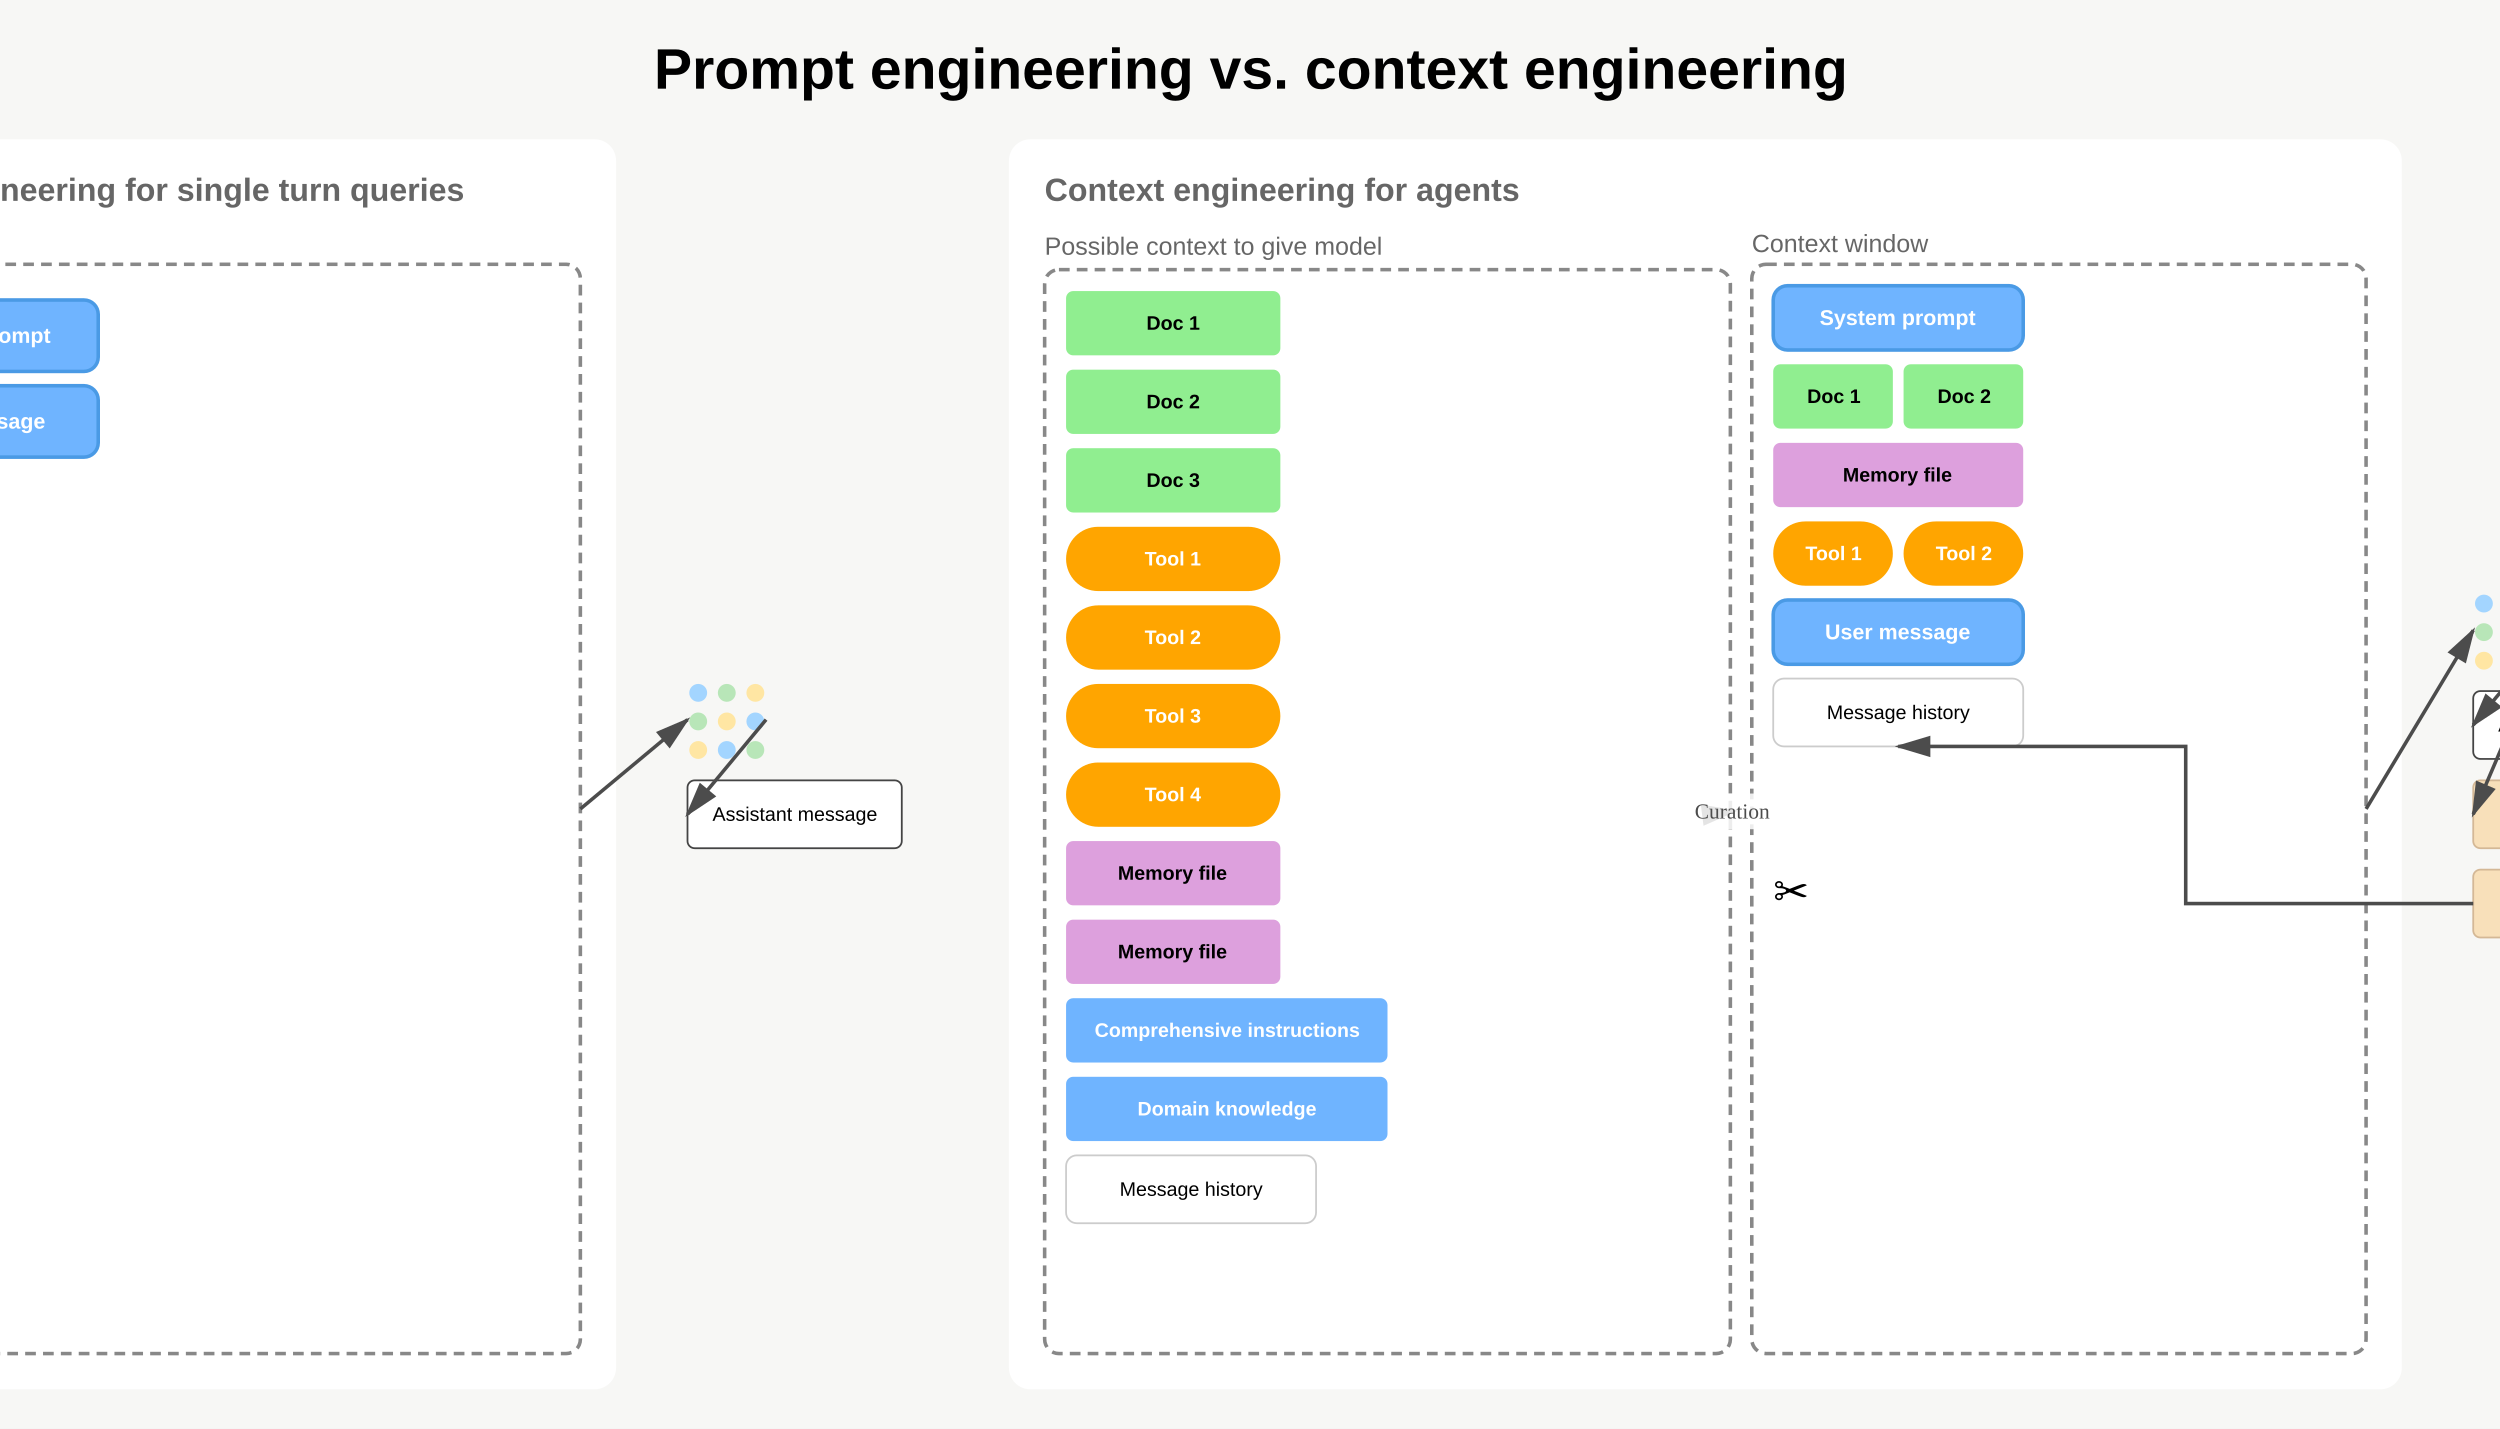
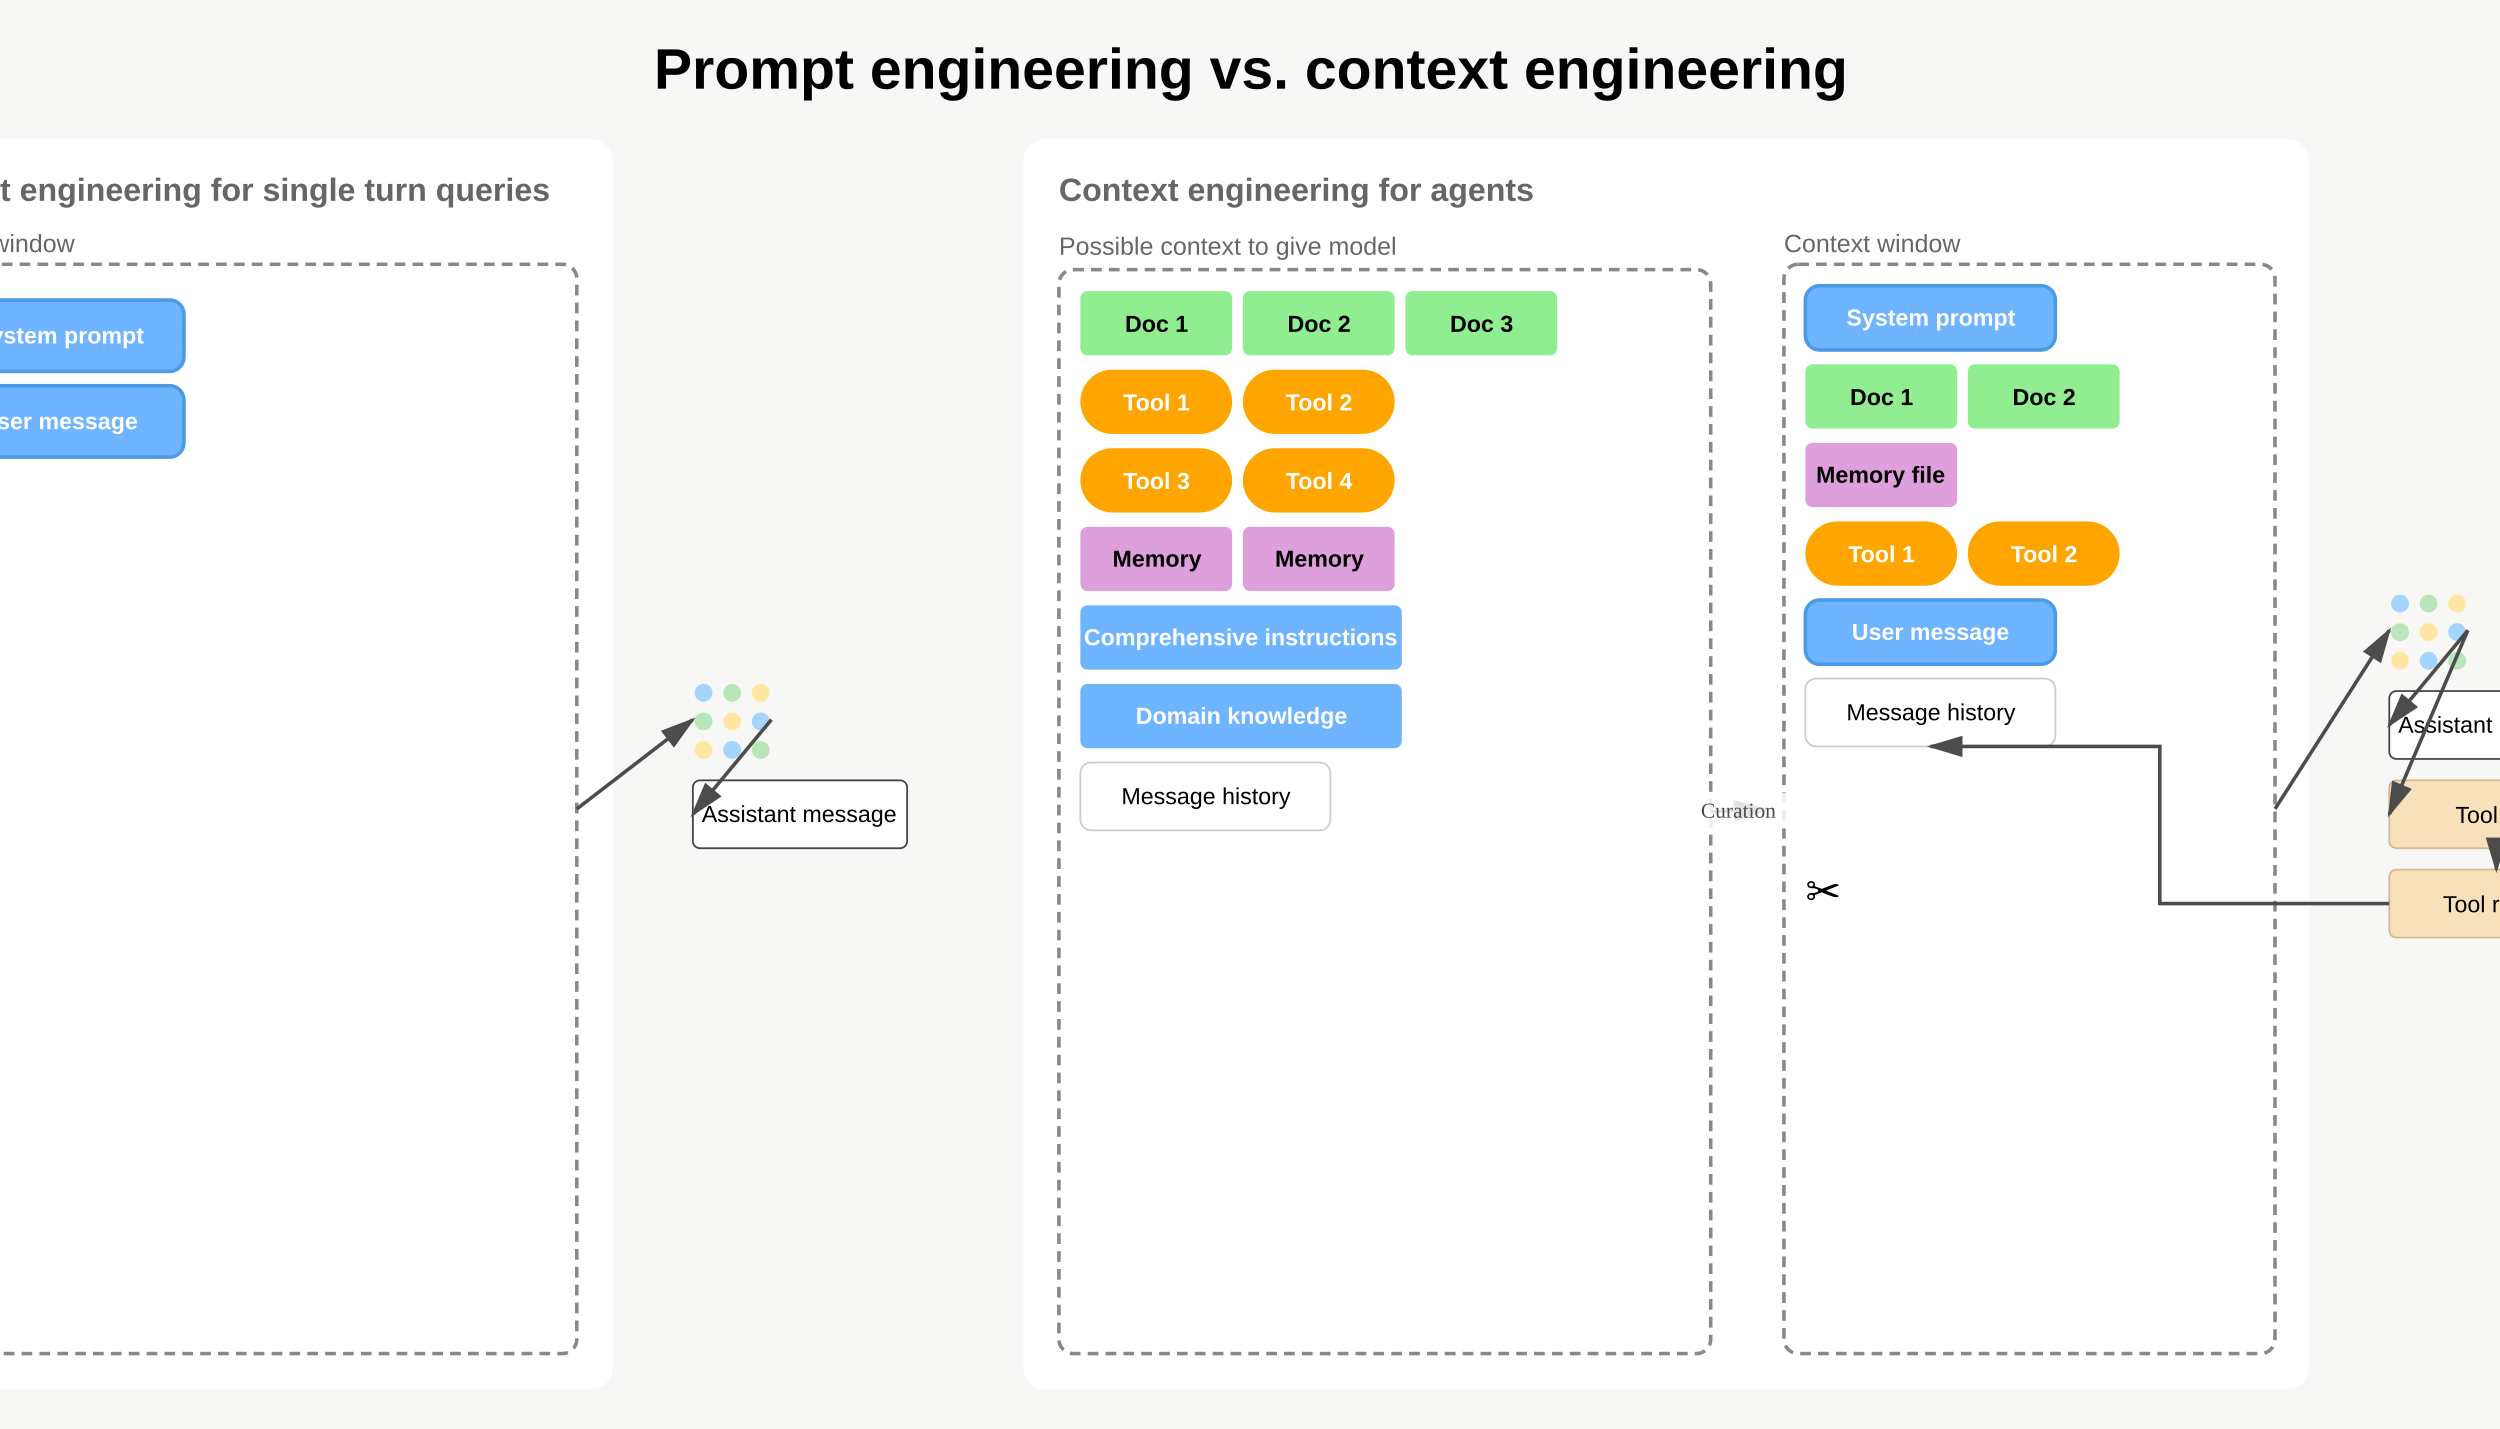
<svg xmlns="http://www.w3.org/2000/svg" width="1400" height="800" viewBox="0 0 1400 800">
  <defs>
    <marker id="arrow-4c4c4c" markerWidth="10" markerHeight="10" refX="9" refY="3" orient="auto">
      <polygon points="0 0, 10 3, 0 6" fill="#4c4c4c" />
    </marker>
    <marker id="arrow-tail-4c4c4c" markerWidth="10" markerHeight="10" refX="1" refY="3" orient="auto">
      <polygon points="10 0, 0 3, 10 6" fill="#4c4c4c" />
    </marker>
  </defs>
  <rect width="1400" height="800" fill="#f7f7f5" />
  <rect x="0" y="0" width="1400" height="800" fill="#f7f7f5" />
  <text x="700.5" y="49.667" font-size="32" font-family="Arial, sans-serif" fill="#000000" font-weight="bold" text-anchor="middle">Prompt engineering vs. context engineering</text>
-   <rect x="-125" y="78" width="470" height="700" fill="#ffffff" rx="12" />
-   <text x="-105" y="112.5" font-size="18" font-family="Arial, sans-serif" fill="#666666" font-weight="bold" text-anchor="start">Prompt engineering for single turn queries</text>
-   <text x="-105" y="141.167" font-size="14" font-family="Arial, sans-serif" fill="#666666" font-weight="normal" text-anchor="start">Context window</text>
-   <rect x="-105" y="148" width="430" height="610" fill="transparent" stroke="#888888" stroke-width="2" stroke-dasharray="6 4" rx="8" />
-   <rect x="-85" y="168" width="140" height="40" fill="#6fb4ff" stroke="#4a9ae5" stroke-width="2" rx="8" />
-   <text x="-59" y="192" font-size="12" font-family="Arial, sans-serif" fill="#ffffff" font-weight="bold" text-anchor="start">System prompt</text>
-   <rect x="-85" y="216" width="140" height="40" fill="#6fb4ff" stroke="#4a9ae5" stroke-width="2" rx="8" />
-   <text x="-56" y="240" font-size="12" font-family="Arial, sans-serif" fill="#ffffff" font-weight="bold" text-anchor="start">User message</text>
-   <text x="-85" y="395.5" font-size="24" font-family="Arial, sans-serif" fill="black" font-weight="normal" text-anchor="start">✂️</text>
-   <rect x="386" y="383" width="10" height="10" fill="#a3d5ff" rx="5" />
-   <rect x="402" y="383" width="10" height="10" fill="#b8e6b8" rx="5" />
-   <rect x="418" y="383" width="10" height="10" fill="#ffe6a3" rx="5" />
-   <rect x="386" y="399" width="10" height="10" fill="#b8e6b8" rx="5" />
-   <rect x="402" y="399" width="10" height="10" fill="#ffe6a3" rx="5" />
-   <rect x="418" y="399" width="10" height="10" fill="#a3d5ff" rx="5" />
-   <rect x="386" y="415" width="10" height="10" fill="#ffe6a3" rx="5" />
-   <rect x="402" y="415" width="10" height="10" fill="#a3d5ff" rx="5" />
-   <rect x="418" y="415" width="10" height="10" fill="#b8e6b8" rx="5" />
-   <rect x="385" y="437" width="120" height="38" fill="#ffffff" stroke="#444444" stroke-width="1" rx="4" />
-   <text x="399" y="459.667" font-size="11" font-family="Arial, sans-serif" fill="black" font-weight="normal" text-anchor="start">Assistant message</text>
-   <rect x="565" y="78" width="780" height="700" fill="#ffffff" rx="12" />
-   <text x="585" y="112.5" font-size="18" font-family="Arial, sans-serif" fill="#666666" font-weight="bold" text-anchor="start">Context engineering for agents</text>
-   <text x="585" y="142.667" font-size="14" font-family="Arial, sans-serif" fill="#666666" font-weight="normal" text-anchor="start">Possible context to give model</text>
-   <rect x="585" y="151" width="384" height="607" fill="transparent" stroke="#888888" stroke-width="2" stroke-dasharray="6 4" rx="8" />
-   <rect x="597" y="163" width="120" height="36" fill="#90EE90" rx="4" />
-   <text x="642" y="184.667" font-size="11" font-family="Arial, sans-serif" fill="black" font-weight="bold" text-anchor="start">Doc 1</text>
-   <rect x="597" y="207" width="120" height="36" fill="#90EE90" rx="4" />
-   <text x="642" y="228.667" font-size="11" font-family="Arial, sans-serif" fill="black" font-weight="bold" text-anchor="start">Doc 2</text>
-   <rect x="597" y="251" width="120" height="36" fill="#90EE90" rx="4" />
-   <text x="642" y="272.667" font-size="11" font-family="Arial, sans-serif" fill="black" font-weight="bold" text-anchor="start">Doc 3</text>
-   <rect x="597" y="295" width="120" height="36" fill="#FFA500" rx="18" />
-   <text x="641" y="316.667" font-size="11" font-family="Arial, sans-serif" fill="#ffffff" font-weight="bold" text-anchor="start">Tool 1</text>
-   <rect x="597" y="339" width="120" height="36" fill="#FFA500" rx="18" />
-   <text x="641" y="360.667" font-size="11" font-family="Arial, sans-serif" fill="#ffffff" font-weight="bold" text-anchor="start">Tool 2</text>
-   <rect x="597" y="383" width="120" height="36" fill="#FFA500" rx="18" />
-   <text x="641" y="404.667" font-size="11" font-family="Arial, sans-serif" fill="#ffffff" font-weight="bold" text-anchor="start">Tool 3</text>
-   <rect x="597" y="427" width="120" height="36" fill="#FFA500" rx="18" />
-   <text x="641" y="448.667" font-size="11" font-family="Arial, sans-serif" fill="#ffffff" font-weight="bold" text-anchor="start">Tool 4</text>
-   <rect x="597" y="471" width="120" height="36" fill="#DDA0DD" rx="4" />
-   <text x="626" y="492.667" font-size="11" font-family="Arial, sans-serif" fill="black" font-weight="bold" text-anchor="start">Memory file</text>
-   <rect x="597" y="515" width="120" height="36" fill="#DDA0DD" rx="4" />
-   <text x="626" y="536.667" font-size="11" font-family="Arial, sans-serif" fill="black" font-weight="bold" text-anchor="start">Memory file</text>
-   <rect x="597" y="559" width="180" height="36" fill="#6fb4ff" rx="4" />
-   <text x="613" y="580.667" font-size="11" font-family="Arial, sans-serif" fill="#ffffff" font-weight="bold" text-anchor="start">Comprehensive instructions</text>
-   <rect x="597" y="603" width="180" height="36" fill="#6fb4ff" rx="4" />
-   <text x="637" y="624.667" font-size="11" font-family="Arial, sans-serif" fill="#ffffff" font-weight="bold" text-anchor="start">Domain knowledge</text>
-   <rect x="597" y="647" width="140" height="38" fill="#ffffff" stroke="#cccccc" stroke-width="1" rx="6" />
-   <text x="627" y="669.667" font-size="11" font-family="Arial, sans-serif" fill="black" font-weight="normal" text-anchor="start">Message history</text>
-   <text x="981" y="141.167" font-size="14" font-family="Arial, sans-serif" fill="#666666" font-weight="normal" text-anchor="start">Context window</text>
-   <rect x="981" y="148" width="344" height="610" fill="transparent" stroke="#888888" stroke-width="2" stroke-dasharray="6 4" rx="8" />
-   <rect x="993" y="160" width="140" height="36" fill="#6fb4ff" stroke="#4a9ae5" stroke-width="2" rx="8" />
-   <text x="1019" y="182" font-size="12" font-family="Arial, sans-serif" fill="#ffffff" font-weight="bold" text-anchor="start">System prompt</text>
-   <rect x="993" y="204" width="67" height="36" fill="#90EE90" rx="4" />
-   <text x="1012" y="225.667" font-size="11" font-family="Arial, sans-serif" fill="black" font-weight="bold" text-anchor="start">Doc 1</text>
-   <rect x="1066" y="204" width="67" height="36" fill="#90EE90" rx="4" />
-   <text x="1085" y="225.667" font-size="11" font-family="Arial, sans-serif" fill="black" font-weight="bold" text-anchor="start">Doc 2</text>
-   <rect x="993" y="248" width="140" height="36" fill="#DDA0DD" rx="4" />
-   <text x="1032" y="269.667" font-size="11" font-family="Arial, sans-serif" fill="black" font-weight="bold" text-anchor="start">Memory file</text>
-   <rect x="993" y="292" width="67" height="36" fill="#FFA500" rx="18" />
-   <text x="1011" y="313.667" font-size="11" font-family="Arial, sans-serif" fill="#ffffff" font-weight="bold" text-anchor="start">Tool 1</text>
-   <rect x="1066" y="292" width="67" height="36" fill="#FFA500" rx="18" />
-   <text x="1084" y="313.667" font-size="11" font-family="Arial, sans-serif" fill="#ffffff" font-weight="bold" text-anchor="start">Tool 2</text>
-   <rect x="993" y="336" width="140" height="36" fill="#6fb4ff" stroke="#4a9ae5" stroke-width="2" rx="8" />
-   <text x="1022" y="358" font-size="12" font-family="Arial, sans-serif" fill="#ffffff" font-weight="bold" text-anchor="start">User message</text>
-   <rect x="993" y="380" width="140" height="38" fill="#ffffff" stroke="#cccccc" stroke-width="1" rx="6" />
-   <text x="1023" y="402.667" font-size="11" font-family="Arial, sans-serif" fill="black" font-weight="normal" text-anchor="start">Message history</text>
-   <text x="993" y="507.5" font-size="24" font-family="Arial, sans-serif" fill="black" font-weight="normal" text-anchor="start">✂️</text>
-   <rect x="1386" y="333" width="10" height="10" fill="#a3d5ff" rx="5" />
-   <rect x="1402" y="333" width="10" height="10" fill="#b8e6b8" rx="5" />
-   <rect x="1418" y="333" width="10" height="10" fill="#ffe6a3" rx="5" />
-   <rect x="1386" y="349" width="10" height="10" fill="#b8e6b8" rx="5" />
-   <rect x="1402" y="349" width="10" height="10" fill="#ffe6a3" rx="5" />
-   <rect x="1418" y="349" width="10" height="10" fill="#a3d5ff" rx="5" />
-   <rect x="1386" y="365" width="10" height="10" fill="#ffe6a3" rx="5" />
-   <rect x="1402" y="365" width="10" height="10" fill="#a3d5ff" rx="5" />
-   <rect x="1418" y="365" width="10" height="10" fill="#b8e6b8" rx="5" />
-   <rect x="1385" y="387" width="120" height="38" fill="#ffffff" stroke="#444444" stroke-width="1" rx="4" />
-   <text x="1399" y="409.667" font-size="11" font-family="Arial, sans-serif" fill="black" font-weight="normal" text-anchor="start">Assistant message</text>
-   <rect x="1385" y="437" width="120" height="38" fill="#f8e0ba" stroke="#d4b896" stroke-width="1" rx="4" />
-   <text x="1425" y="459.667" font-size="11" font-family="Arial, sans-serif" fill="black" font-weight="normal" text-anchor="start">Tool call</text>
-   <rect x="1385" y="487" width="120" height="38" fill="#f8e0ba" stroke="#d4b896" stroke-width="1" rx="4" />
-   <text x="1420" y="509.667" font-size="11" font-family="Arial, sans-serif" fill="black" font-weight="normal" text-anchor="start">Tool result</text>
-   <path d="M 325 453 L 385 403" stroke="#4c4c4c" stroke-width="2" fill="none" marker-end="url(#arrow-4c4c4c)" />
-   <path d="M 429 403 L 385 456" stroke="#4c4c4c" stroke-width="2" fill="none" marker-end="url(#arrow-4c4c4c)" />
-   <path d="M 969 454.5 L 971.077 454.24" stroke="#4c4c4c" stroke-width="2" fill="none" marker-end="url(#arrow-4c4c4c)" />
-   <rect x="937.239" y="444.37" width="65.6" height="20" fill="white" fill-opacity="0.85" rx="2" />
-   <text x="970.039" y="458.37" font-size="12" fill="#4c4c4c" text-anchor="middle">Curation</text>
-   <path d="M 1325 453 L 1385 353" stroke="#4c4c4c" stroke-width="2" fill="none" marker-end="url(#arrow-4c4c4c)" />
-   <path d="M 1429 353 L 1385 406" stroke="#4c4c4c" stroke-width="2" fill="none" marker-end="url(#arrow-4c4c4c)" />
-   <path d="M 1429 353 L 1385 456" stroke="#4c4c4c" stroke-width="2" fill="none" marker-end="url(#arrow-4c4c4c)" />
-   <path d="M 1445 475 L 1445 487" stroke="#4c4c4c" stroke-width="2" fill="none" marker-end="url(#arrow-4c4c4c)" />
-   <path d="M 1385 506 L 1224 506 L 1224 418 L 1063 418" stroke="#4c4c4c" stroke-width="2" fill="none" marker-end="url(#arrow-4c4c4c)" />
+   <rect x="-77" y="78" width="420" height="700" fill="#ffffff" rx="12" />
+   <text x="-57" y="112.5" font-size="18" font-family="Arial, sans-serif" fill="#666666" font-weight="bold" text-anchor="start">Prompt engineering for single turn queries</text>
+   <text x="-57" y="141.167" font-size="14" font-family="Arial, sans-serif" fill="#666666" font-weight="normal" text-anchor="start">Context window</text>
+   <rect x="-57" y="148" width="380" height="610" fill="transparent" stroke="#888888" stroke-width="2" stroke-dasharray="6 4" rx="8" />
+   <rect x="-37" y="168" width="140" height="40" fill="#6fb4ff" stroke="#4a9ae5" stroke-width="2" rx="8" />
+   <text x="-14" y="192.333" font-size="13" font-family="Arial, sans-serif" fill="#ffffff" font-weight="bold" text-anchor="start">System prompt</text>
+   <rect x="-37" y="216" width="140" height="40" fill="#6fb4ff" stroke="#4a9ae5" stroke-width="2" rx="8" />
+   <text x="-11" y="240.333" font-size="13" font-family="Arial, sans-serif" fill="#ffffff" font-weight="bold" text-anchor="start">User message</text>
+   <text x="-37" y="395.5" font-size="24" font-family="Arial, sans-serif" fill="black" font-weight="normal" text-anchor="start">✂️</text>
+   <rect x="389" y="383" width="10" height="10" fill="#a3d5ff" rx="5" />
+   <rect x="405" y="383" width="10" height="10" fill="#b8e6b8" rx="5" />
+   <rect x="421" y="383" width="10" height="10" fill="#ffe6a3" rx="5" />
+   <rect x="389" y="399" width="10" height="10" fill="#b8e6b8" rx="5" />
+   <rect x="405" y="399" width="10" height="10" fill="#ffe6a3" rx="5" />
+   <rect x="421" y="399" width="10" height="10" fill="#a3d5ff" rx="5" />
+   <rect x="389" y="415" width="10" height="10" fill="#ffe6a3" rx="5" />
+   <rect x="405" y="415" width="10" height="10" fill="#a3d5ff" rx="5" />
+   <rect x="421" y="415" width="10" height="10" fill="#b8e6b8" rx="5" />
+   <rect x="388" y="437" width="120" height="38" fill="#ffffff" stroke="#444444" stroke-width="1" rx="4" />
+   <text x="393" y="460.333" font-size="13" font-family="Arial, sans-serif" fill="black" font-weight="normal" text-anchor="start">Assistant message</text>
+   <rect x="573" y="78" width="720" height="700" fill="#ffffff" rx="12" />
+   <text x="593" y="112.5" font-size="18" font-family="Arial, sans-serif" fill="#666666" font-weight="bold" text-anchor="start">Context engineering for agents</text>
+   <text x="593" y="142.667" font-size="14" font-family="Arial, sans-serif" fill="#666666" font-weight="normal" text-anchor="start">Possible context to give model</text>
+   <rect x="593" y="151" width="365" height="607" fill="transparent" stroke="#888888" stroke-width="2" stroke-dasharray="6 4" rx="8" />
+   <rect x="605" y="163" width="85" height="36" fill="#90EE90" rx="4" />
+   <text x="630" y="185.833" font-size="13" font-family="Arial, sans-serif" fill="black" font-weight="bold" text-anchor="start">Doc 1</text>
+   <rect x="696" y="163" width="85" height="36" fill="#90EE90" rx="4" />
+   <text x="721" y="185.833" font-size="13" font-family="Arial, sans-serif" fill="black" font-weight="bold" text-anchor="start">Doc 2</text>
+   <rect x="787" y="163" width="85" height="36" fill="#90EE90" rx="4" />
+   <text x="812" y="185.833" font-size="13" font-family="Arial, sans-serif" fill="black" font-weight="bold" text-anchor="start">Doc 3</text>
+   <rect x="605" y="207" width="85" height="36" fill="#FFA500" rx="18" />
+   <text x="629" y="229.833" font-size="13" font-family="Arial, sans-serif" fill="#ffffff" font-weight="bold" text-anchor="start">Tool 1</text>
+   <rect x="696" y="207" width="85" height="36" fill="#FFA500" rx="18" />
+   <text x="720" y="229.833" font-size="13" font-family="Arial, sans-serif" fill="#ffffff" font-weight="bold" text-anchor="start">Tool 2</text>
+   <rect x="605" y="251" width="85" height="36" fill="#FFA500" rx="18" />
+   <text x="629" y="273.833" font-size="13" font-family="Arial, sans-serif" fill="#ffffff" font-weight="bold" text-anchor="start">Tool 3</text>
+   <rect x="696" y="251" width="85" height="36" fill="#FFA500" rx="18" />
+   <text x="720" y="273.833" font-size="13" font-family="Arial, sans-serif" fill="#ffffff" font-weight="bold" text-anchor="start">Tool 4</text>
+   <rect x="605" y="295" width="85" height="36" fill="#DDA0DD" rx="4" />
+   <text x="623" y="317.333" font-size="13" font-family="Arial, sans-serif" fill="black" font-weight="bold" text-anchor="start">Memory</text>
+   <rect x="696" y="295" width="85" height="36" fill="#DDA0DD" rx="4" />
+   <text x="714" y="317.333" font-size="13" font-family="Arial, sans-serif" fill="black" font-weight="bold" text-anchor="start">Memory</text>
+   <rect x="605" y="339" width="180" height="36" fill="#6fb4ff" rx="4" />
+   <text x="607" y="361.333" font-size="13" font-family="Arial, sans-serif" fill="#ffffff" font-weight="bold" text-anchor="start">Comprehensive instructions</text>
+   <rect x="605" y="383" width="180" height="36" fill="#6fb4ff" rx="4" />
+   <text x="636" y="405.333" font-size="13" font-family="Arial, sans-serif" fill="#ffffff" font-weight="bold" text-anchor="start">Domain knowledge</text>
+   <rect x="605" y="427" width="140" height="38" fill="#ffffff" stroke="#cccccc" stroke-width="1" rx="6" />
+   <text x="628" y="450.333" font-size="13" font-family="Arial, sans-serif" fill="black" font-weight="normal" text-anchor="start">Message history</text>
+   <text x="999" y="141.167" font-size="14" font-family="Arial, sans-serif" fill="#666666" font-weight="normal" text-anchor="start">Context window</text>
+   <rect x="999" y="148" width="275" height="610" fill="transparent" stroke="#888888" stroke-width="2" stroke-dasharray="6 4" rx="8" />
+   <rect x="1011" y="160" width="140" height="36" fill="#6fb4ff" stroke="#4a9ae5" stroke-width="2" rx="8" />
+   <text x="1034" y="182.333" font-size="13" font-family="Arial, sans-serif" fill="#ffffff" font-weight="bold" text-anchor="start">System prompt</text>
+   <rect x="1011" y="204" width="85" height="36" fill="#90EE90" rx="4" />
+   <text x="1036" y="226.833" font-size="13" font-family="Arial, sans-serif" fill="black" font-weight="bold" text-anchor="start">Doc 1</text>
+   <rect x="1102" y="204" width="85" height="36" fill="#90EE90" rx="4" />
+   <text x="1127" y="226.833" font-size="13" font-family="Arial, sans-serif" fill="black" font-weight="bold" text-anchor="start">Doc 2</text>
+   <rect x="1011" y="248" width="85" height="36" fill="#DDA0DD" rx="4" />
+   <text x="1017" y="270.333" font-size="13" font-family="Arial, sans-serif" fill="black" font-weight="bold" text-anchor="start">Memory file</text>
+   <rect x="1011" y="292" width="85" height="36" fill="#FFA500" rx="18" />
+   <text x="1035" y="314.833" font-size="13" font-family="Arial, sans-serif" fill="#ffffff" font-weight="bold" text-anchor="start">Tool 1</text>
+   <rect x="1102" y="292" width="85" height="36" fill="#FFA500" rx="18" />
+   <text x="1126" y="314.833" font-size="13" font-family="Arial, sans-serif" fill="#ffffff" font-weight="bold" text-anchor="start">Tool 2</text>
+   <rect x="1011" y="336" width="140" height="36" fill="#6fb4ff" stroke="#4a9ae5" stroke-width="2" rx="8" />
+   <text x="1037" y="358.333" font-size="13" font-family="Arial, sans-serif" fill="#ffffff" font-weight="bold" text-anchor="start">User message</text>
+   <rect x="1011" y="380" width="140" height="38" fill="#ffffff" stroke="#cccccc" stroke-width="1" rx="6" />
+   <text x="1034" y="403.333" font-size="13" font-family="Arial, sans-serif" fill="black" font-weight="normal" text-anchor="start">Message history</text>
+   <text x="1011" y="507.5" font-size="24" font-family="Arial, sans-serif" fill="black" font-weight="normal" text-anchor="start">✂️</text>
+   <rect x="1339" y="333" width="10" height="10" fill="#a3d5ff" rx="5" />
+   <rect x="1355" y="333" width="10" height="10" fill="#b8e6b8" rx="5" />
+   <rect x="1371" y="333" width="10" height="10" fill="#ffe6a3" rx="5" />
+   <rect x="1339" y="349" width="10" height="10" fill="#b8e6b8" rx="5" />
+   <rect x="1355" y="349" width="10" height="10" fill="#ffe6a3" rx="5" />
+   <rect x="1371" y="349" width="10" height="10" fill="#a3d5ff" rx="5" />
+   <rect x="1339" y="365" width="10" height="10" fill="#ffe6a3" rx="5" />
+   <rect x="1355" y="365" width="10" height="10" fill="#a3d5ff" rx="5" />
+   <rect x="1371" y="365" width="10" height="10" fill="#b8e6b8" rx="5" />
+   <rect x="1338" y="387" width="120" height="38" fill="#ffffff" stroke="#444444" stroke-width="1" rx="4" />
+   <text x="1343" y="410.333" font-size="13" font-family="Arial, sans-serif" fill="black" font-weight="normal" text-anchor="start">Assistant message</text>
+   <rect x="1338" y="437" width="120" height="38" fill="#f8e0ba" stroke="#d4b896" stroke-width="1" rx="4" />
+   <text x="1375" y="460.833" font-size="13" font-family="Arial, sans-serif" fill="black" font-weight="normal" text-anchor="start">Tool call</text>
+   <rect x="1338" y="487" width="120" height="38" fill="#f8e0ba" stroke="#d4b896" stroke-width="1" rx="4" />
+   <text x="1368" y="510.833" font-size="13" font-family="Arial, sans-serif" fill="black" font-weight="normal" text-anchor="start">Tool result</text>
+   <path d="M 323 453 L 388 403" stroke="#4c4c4c" stroke-width="2" fill="none" marker-end="url(#arrow-4c4c4c)" />
+   <path d="M 432 403 L 388 456" stroke="#4c4c4c" stroke-width="2" fill="none" marker-end="url(#arrow-4c4c4c)" />
+   <path d="M 958 454.5 L 989.007 453.366" stroke="#4c4c4c" stroke-width="2" fill="none" marker-end="url(#arrow-4c4c4c)" />
+   <rect x="940.703" y="443.933" width="65.6" height="20" fill="white" fill-opacity="0.85" rx="2" />
+   <text x="973.503" y="457.933" font-size="12" fill="#4c4c4c" text-anchor="middle">Curation</text>
+   <path d="M 1274 453 L 1338 353" stroke="#4c4c4c" stroke-width="2" fill="none" marker-end="url(#arrow-4c4c4c)" />
+   <path d="M 1382 353 L 1338 406" stroke="#4c4c4c" stroke-width="2" fill="none" marker-end="url(#arrow-4c4c4c)" />
+   <path d="M 1382 353 L 1338 456" stroke="#4c4c4c" stroke-width="2" fill="none" marker-end="url(#arrow-4c4c4c)" />
+   <path d="M 1398 475 L 1398 487" stroke="#4c4c4c" stroke-width="2" fill="none" marker-end="url(#arrow-4c4c4c)" />
+   <path d="M 1338 506 L 1209.5 506 L 1209.5 418 L 1081 418" stroke="#4c4c4c" stroke-width="2" fill="none" marker-end="url(#arrow-4c4c4c)" />
</svg>
